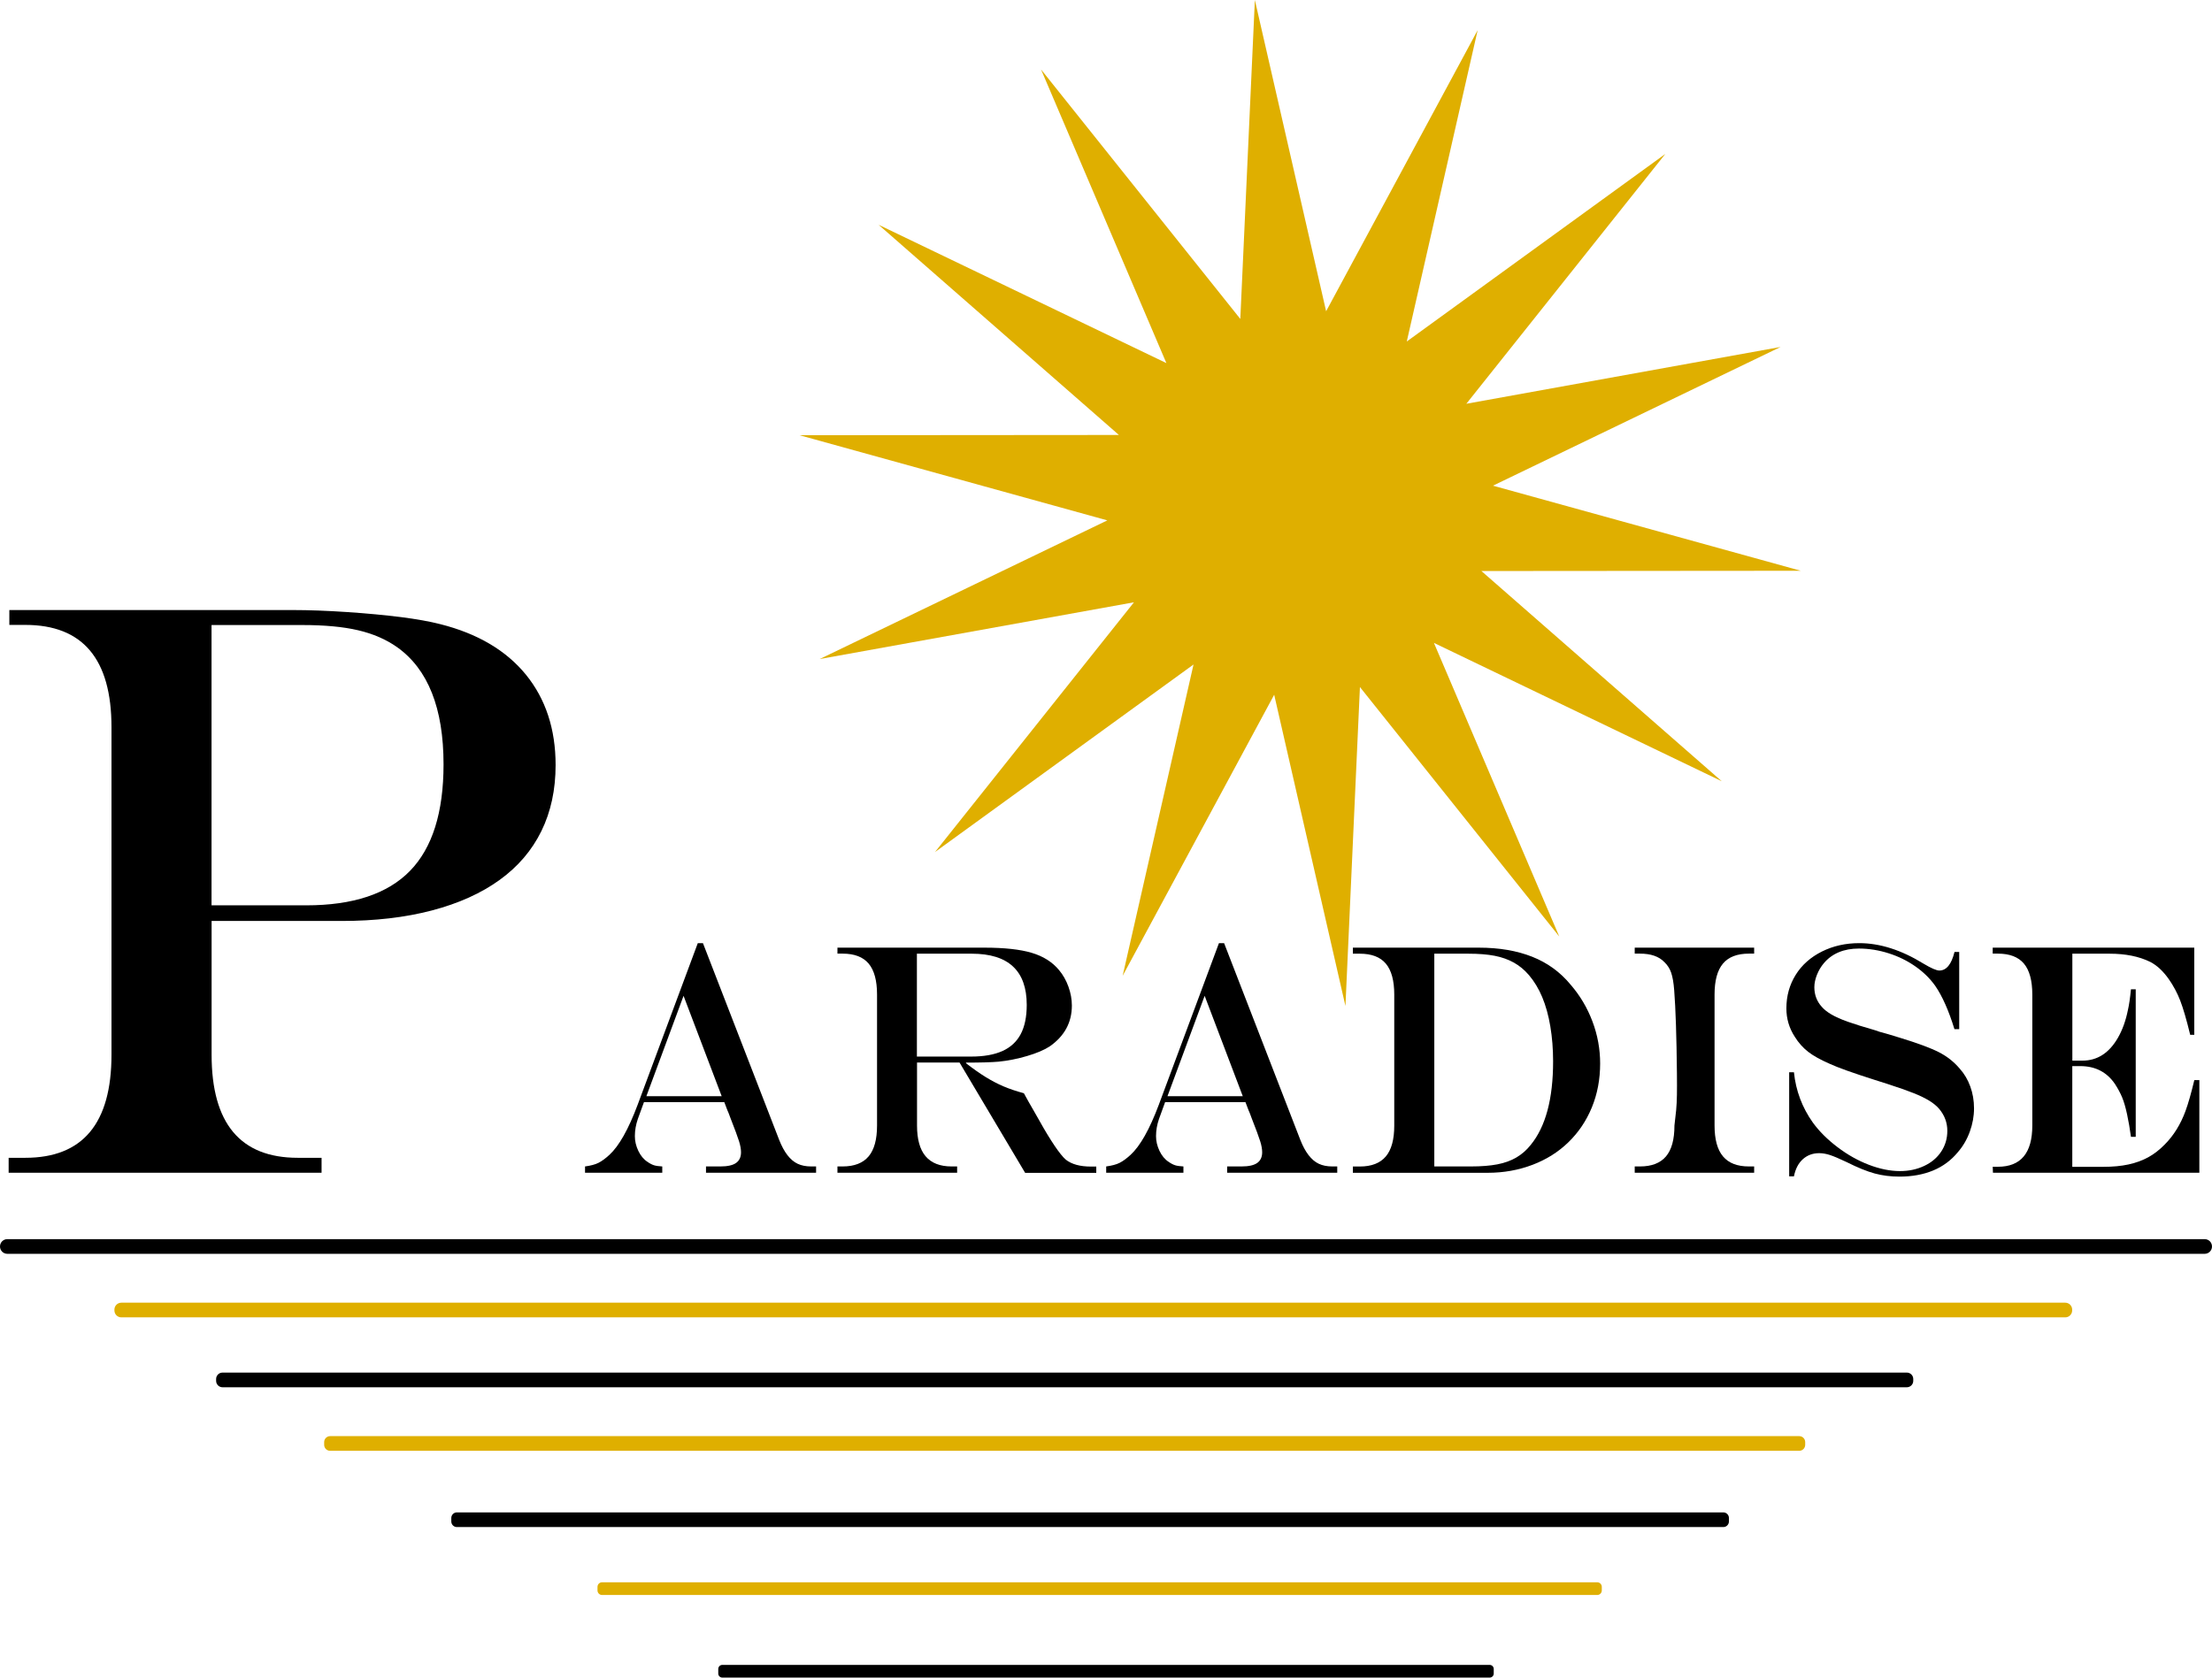
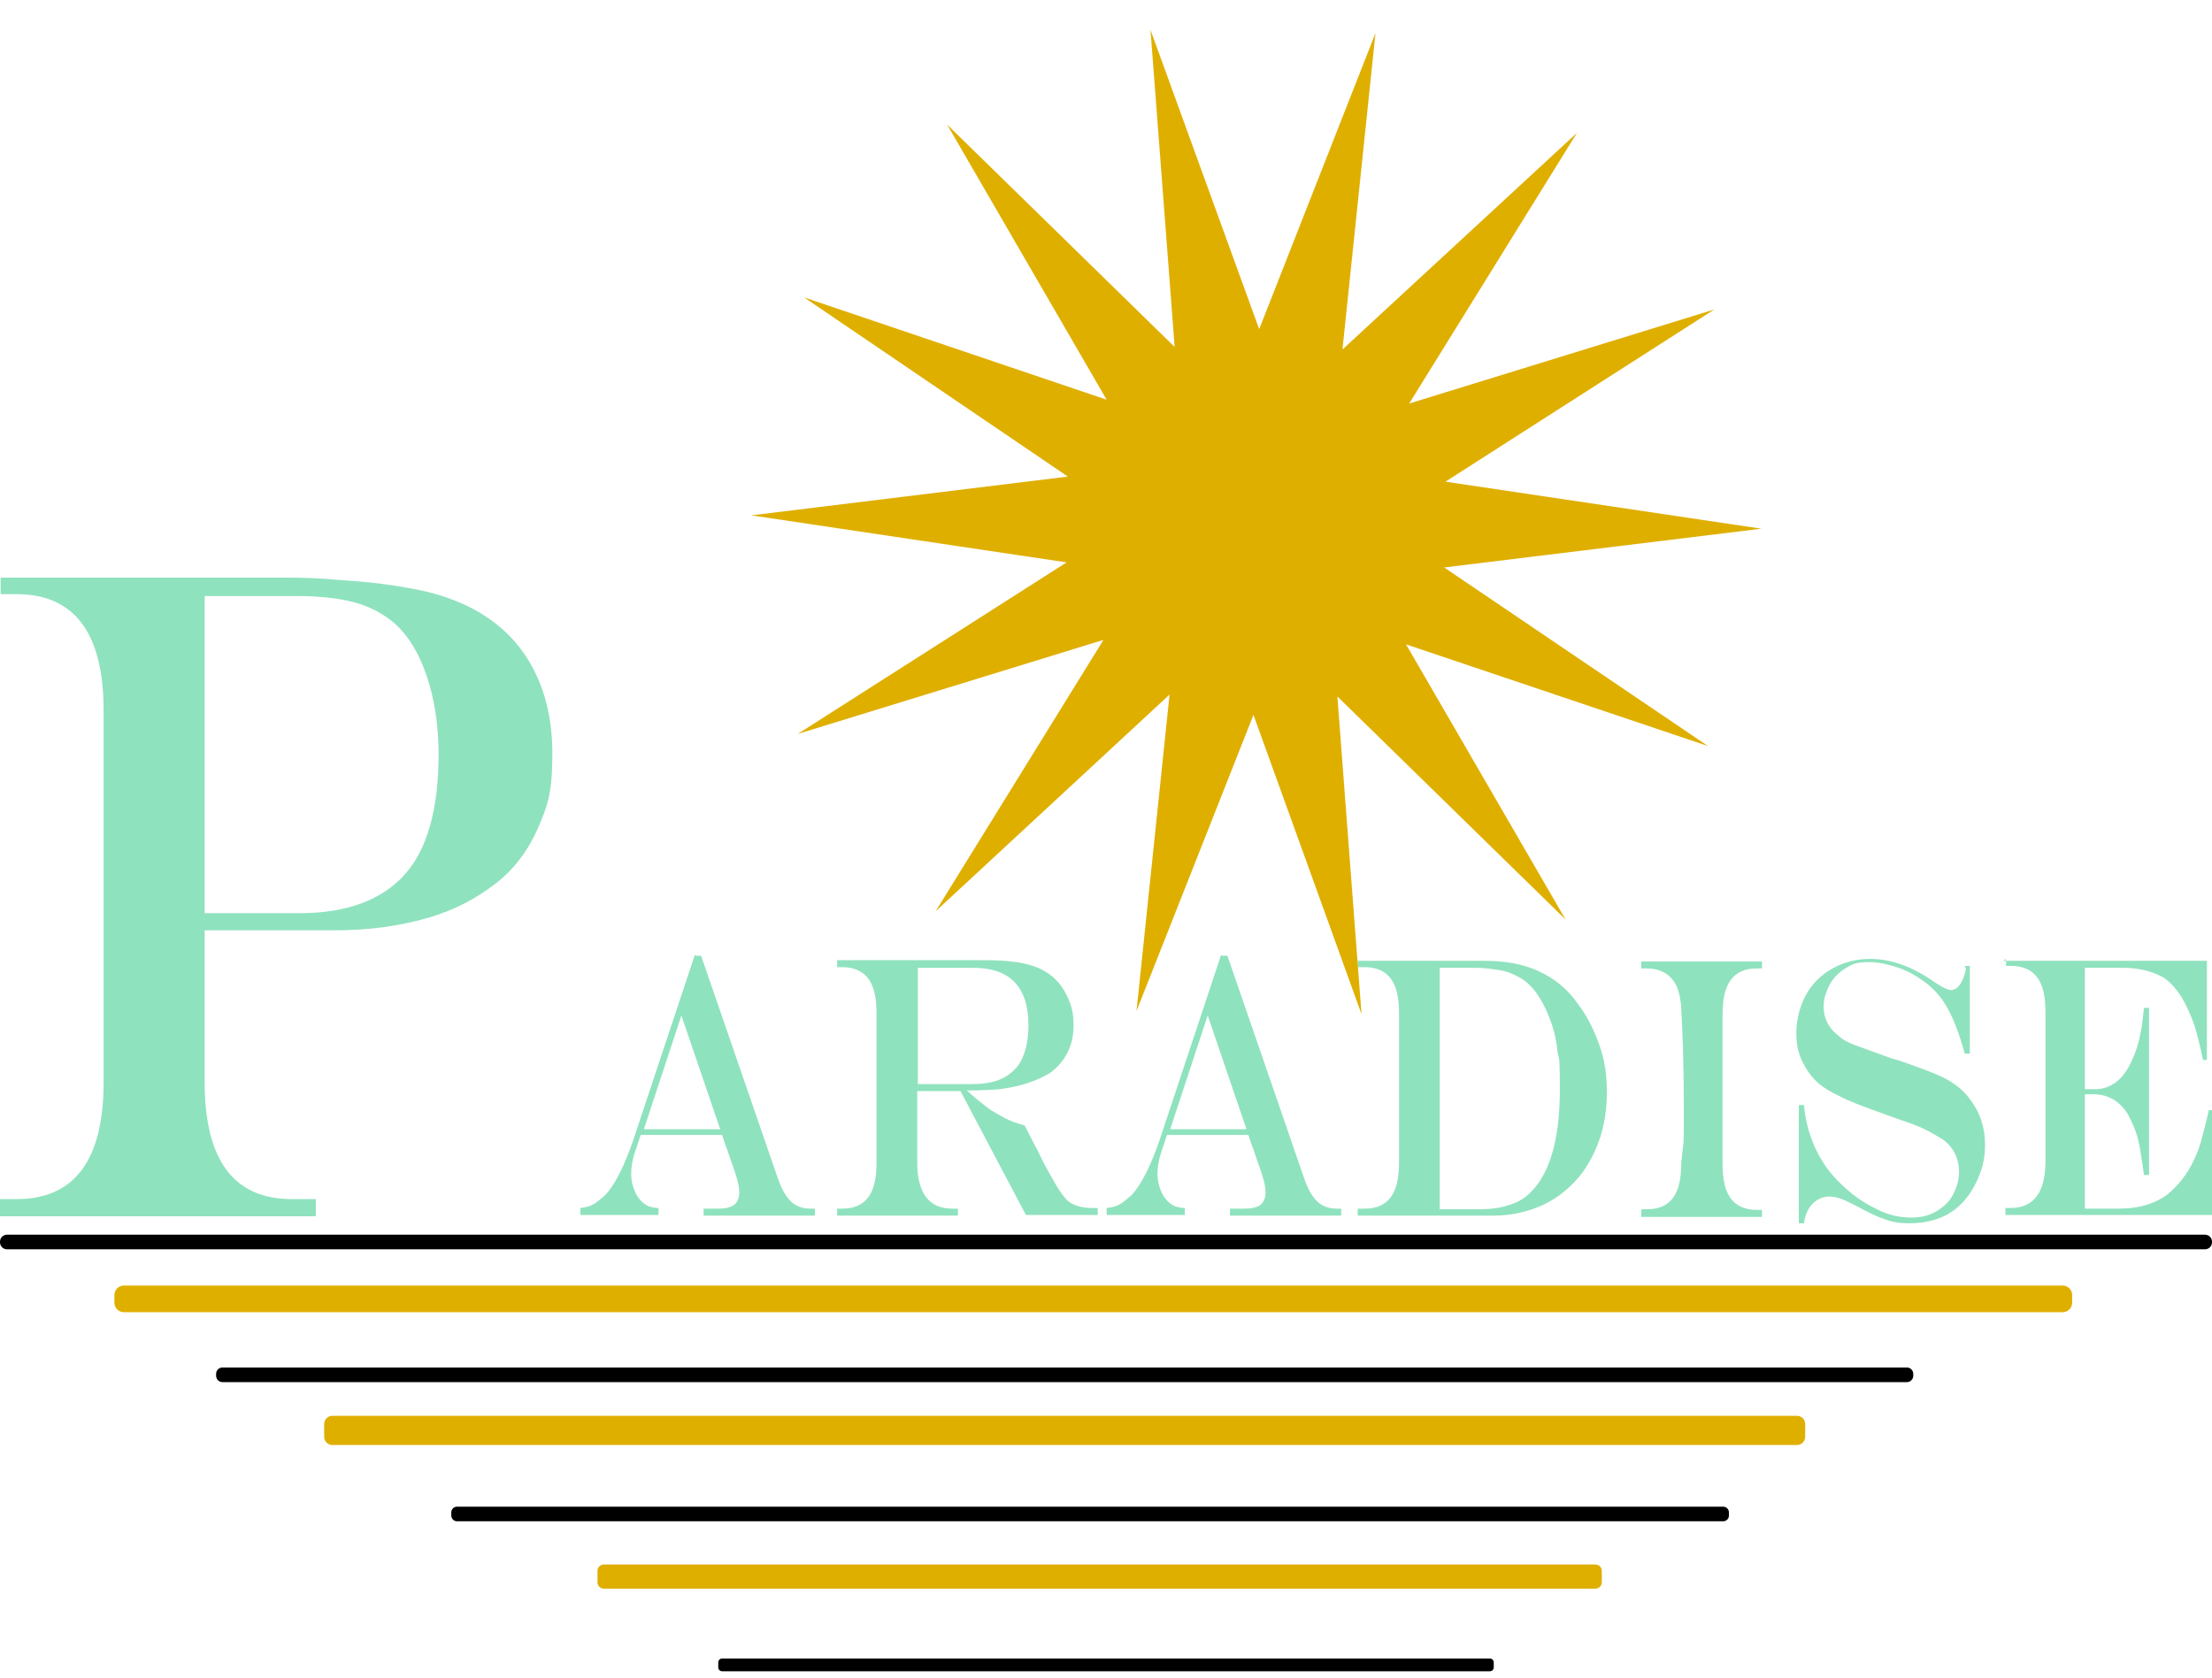
- <svg xmlns="http://www.w3.org/2000/svg" id="Calque_2" data-name="Calque 2" viewBox="0 0 348 264">
+ <svg xmlns="http://www.w3.org/2000/svg" id="Calque_2" version="1.1" viewBox="0 0 348 264">
  <defs>
    <style>
-       .cls-1 {
+       .st0 {
+         fill: #8fe2be;
+       }
+ 
+       .st1 {
        fill: #dfaf00;
      }
    </style>
  </defs>
-   <g id="Calque_1-2" data-name="Calque 1">
-     <g>
-       <g>
-         <path d="M1.47,96h44.52c2.63,0,5.52.11,8.65.32,3.13.21,5.94.48,8.43.79,2.49.32,4.55.69,6.19,1.11,5.87,1.48,10.36,4.13,13.48,7.95,3.11,3.83,4.67,8.57,4.67,14.23,0,3.89-.75,7.35-2.24,10.39s-3.69,5.61-6.59,7.7c-2.9,2.09-6.45,3.69-10.65,4.79-4.2,1.1-8.93,1.65-14.2,1.65h-20.44v21.04c0,10.82,4.52,16.23,13.56,16.23h3.74v2.35H1.36v-2.35h2.62c9.04,0,13.56-5.41,13.56-16.23v-51.53c0-10.73-4.52-16.1-13.56-16.1H1.47v-2.35ZM33.28,98.35v44.12h14.89c7.37,0,12.81-1.81,16.33-5.42s5.28-9.2,5.28-16.77c0-8.83-2.44-14.98-7.31-18.44-1.74-1.23-3.79-2.11-6.14-2.66-2.35-.55-5.27-.82-8.75-.82h-14.3Z" />
-         <path d="M109.8,148.42h.79l12,30.98c.38.96.81,1.76,1.29,2.38s1.01,1.08,1.61,1.36,1.3.42,2.11.42h.79v.99h-17.32v-.99h2.26c1.12,0,1.95-.18,2.47-.55s.78-.93.78-1.69c0-.47-.1-1.05-.31-1.72s-.66-1.9-1.36-3.68c-.04-.1-.11-.27-.19-.51s-.18-.46-.28-.68l-.49-1.29h-12.64l-.96,2.64c-.31.9-.47,1.8-.47,2.71,0,.78.18,1.55.54,2.31s.84,1.34,1.42,1.72c.38.27.73.45,1.04.55s.74.16,1.31.19v.99h-12.15v-.99c.88-.12,1.58-.3,2.1-.56s1.1-.68,1.74-1.27c1.51-1.39,2.98-4,4.42-7.83l9.48-25.48ZM107.54,156.71l-5.85,15.8h11.85l-6-15.8Z" />
-         <path d="M150.97,167.21h-6.7v9.91c0,2.16.45,3.78,1.35,4.84s2.26,1.6,4.08,1.6h.88v.99h-18.83v-.99h.81c1.84,0,3.2-.53,4.09-1.58s1.33-2.67,1.33-4.86v-20.61c0-2.2-.44-3.82-1.32-4.87s-2.25-1.57-4.1-1.57h-.81v-.94h23.12c3.13,0,5.61.27,7.43.81s3.27,1.45,4.33,2.74c.61.73,1.1,1.59,1.46,2.59s.54,1.99.54,2.97c0,2.67-1.17,4.82-3.5,6.44-.87.56-2.05,1.06-3.54,1.5s-2.98.74-4.46.89c-1.12.1-2.84.15-5.15.15v.1c1.14.88,2.17,1.61,3.1,2.18s1.86,1.06,2.8,1.46,2.01.76,3.2,1.08l.7,1.27c.47.81.82,1.42,1.05,1.83s.49.87.79,1.39c.8,1.44,1.56,2.68,2.27,3.74s1.31,1.8,1.78,2.22c.93.73,2.25,1.09,3.97,1.09h.83v.99h-11.19l-10.31-17.34ZM144.26,166.27h8.5c2.01,0,3.65-.29,4.94-.87s2.25-1.47,2.88-2.66.95-2.73.95-4.6c0-5.37-2.88-8.06-8.65-8.06h-8.63v16.2Z" />
-         <path d="M191.79,148.42h.79l12,30.98c.38.96.81,1.76,1.29,2.38s1.01,1.08,1.61,1.36,1.3.42,2.11.42h.79v.99h-17.32v-.99h2.26c1.12,0,1.95-.18,2.47-.55s.78-.93.78-1.69c0-.47-.1-1.05-.31-1.72s-.66-1.9-1.36-3.68c-.04-.1-.11-.27-.19-.51s-.18-.46-.28-.68l-.49-1.29h-12.64l-.96,2.64c-.31.9-.47,1.8-.47,2.71,0,.78.18,1.55.54,2.31s.84,1.34,1.42,1.72c.38.27.73.45,1.04.55s.74.16,1.31.19v.99h-12.15v-.99c.88-.12,1.58-.3,2.1-.56s1.1-.68,1.74-1.27c1.51-1.39,2.98-4,4.42-7.83l9.48-25.48ZM189.52,156.71l-5.85,15.8h11.85l-6-15.8Z" />
-         <path d="M212.84,149.13h19.79c3.22,0,6.02.48,8.42,1.43s4.42,2.42,6.05,4.4c1.48,1.71,2.62,3.63,3.43,5.78s1.21,4.35,1.21,6.62c0,2.48-.43,4.78-1.3,6.9s-2.1,3.94-3.68,5.48-3.47,2.73-5.65,3.56-4.53,1.26-7.07,1.26h-21.2v-.99h1.09c1.84,0,3.2-.53,4.09-1.58s1.33-2.67,1.33-4.86v-20.61c0-2.2-.44-3.82-1.32-4.87s-2.25-1.57-4.1-1.57h-1.09v-.94ZM225.65,150.07v33.49h5.76c1.64,0,3.02-.11,4.16-.33s2.14-.58,2.99-1.08,1.6-1.15,2.24-1.96c2.36-2.86,3.54-7.25,3.54-13.18,0-1.94-.15-3.78-.44-5.51s-.72-3.26-1.27-4.58-1.25-2.48-2.09-3.47c-.7-.81-1.48-1.47-2.36-1.96s-1.89-.86-3.03-1.08-2.52-.33-4.13-.33h-5.38Z" />
-         <path d="M257.18,183.56h.83c1.84,0,3.2-.53,4.09-1.58s1.33-2.67,1.33-4.86c.11-.91.2-1.72.27-2.42s.1-1.5.12-2.41.01-2.04,0-3.41c-.06-5.78-.2-10.13-.43-13.06-.09-1.18-.25-2.1-.48-2.76s-.59-1.21-1.06-1.65c-.85-.9-2.14-1.34-3.84-1.34h-.83v-.94h18.79v.94h-.83c-1.84,0-3.2.52-4.08,1.57s-1.32,2.67-1.32,4.87v20.61c0,2.18.44,3.8,1.33,4.86s2.25,1.58,4.07,1.58h.83v.99h-18.79v-.99Z" />
-         <path d="M307.48,149.81h.75v12.14h-.75c-.9-2.92-1.91-5.21-3.05-6.85-.83-1.15-1.86-2.16-3.11-3.03s-2.64-1.56-4.18-2.05-3.11-.75-4.69-.75c-1.18,0-2.23.19-3.16.58s-1.71.96-2.35,1.72c-.46.54-.82,1.15-1.09,1.83s-.41,1.33-.41,1.95c0,1.18.38,2.21,1.15,3.07.36.42.86.83,1.53,1.22s1.52.77,2.56,1.14,2.51.83,4.39,1.37c.51.19.86.3,1.05.33l1.05.3,1.67.51c2.82.86,4.87,1.62,6.17,2.28s2.4,1.53,3.31,2.61c.71.79,1.26,1.72,1.65,2.79s.59,2.21.59,3.45-.22,2.44-.66,3.66-1.07,2.3-1.88,3.23c-1.05,1.28-2.35,2.25-3.9,2.89s-3.31.96-5.28.96c-1.38,0-2.68-.16-3.9-.49s-2.7-.93-4.45-1.81c-1.14-.54-2.01-.91-2.6-1.1s-1.16-.29-1.69-.29c-1.01,0-1.87.32-2.57.95s-1.17,1.53-1.4,2.7h-.75v-16.38h.75c.3,2.91,1.29,5.54,2.97,7.91,1.01,1.39,2.3,2.67,3.88,3.87s3.22,2.12,4.94,2.78,3.36.99,4.91.99c1.38,0,2.64-.27,3.79-.81s2.04-1.29,2.68-2.26.96-2.05.96-3.27c0-1.28-.43-2.44-1.3-3.47-.4-.46-.91-.88-1.55-1.27s-1.45-.79-2.46-1.19-2.38-.89-4.13-1.45l-2.14-.68c-3.33-1.06-5.64-1.89-6.92-2.48-1.44-.63-2.57-1.25-3.38-1.88s-1.53-1.42-2.12-2.38c-.88-1.35-1.32-2.84-1.32-4.46,0-1.96.49-3.72,1.47-5.29s2.36-2.78,4.12-3.66,3.72-1.32,5.87-1.32c3.25,0,6.61,1.07,10.1,3.22,1.22.73,2.06,1.09,2.5,1.09,1.11,0,1.91-.97,2.39-2.92Z" />
-         <path d="M313.48,149.13h31.73v13.72h-.64c-.58-2.4-1.11-4.2-1.57-5.39s-1.06-2.32-1.8-3.38c-.9-1.27-1.87-2.17-2.92-2.71-1.75-.86-3.88-1.29-6.38-1.29h-5.87v16.83h1.58c2.35,0,4.21-1.2,5.59-3.6.71-1.23,1.24-2.7,1.58-4.41.17-.73.33-1.8.47-3.22h.75v23.22h-.75c-.17-1.25-.37-2.43-.61-3.54s-.5-2.01-.79-2.7-.67-1.39-1.12-2.08c-1.28-1.88-3.1-2.81-5.47-2.81h-1.24v15.85h4.91c1.45,0,2.76-.12,3.92-.37s2.2-.63,3.13-1.14,1.79-1.19,2.6-2.02c1.39-1.4,2.48-3.15,3.25-5.25.44-1.2.9-2.82,1.39-4.87h.79v14.58h-32.47l-.04-.94h.81c3.62,0,5.42-2.16,5.42-6.49v-20.61c0-2.2-.44-3.82-1.32-4.87s-2.25-1.57-4.1-1.57h-.81v-.94Z" />
-       </g>
-       <polygon class="cls-1" points="283.3 89.82 233.06 89.86 270.87 122.94 225.59 101.17 245.31 147.38 213.95 108.12 211.67 158.31 200.46 109.33 176.62 153.56 187.77 104.57 147.1 134.08 178.4 94.78 128.96 103.71 174.21 81.89 125.79 68.49 176.03 68.45 138.22 35.37 183.5 57.14 163.78 10.93 195.13 50.19 197.42 0 208.63 48.98 232.47 4.75 221.32 53.74 261.99 24.23 230.69 63.54 280.13 54.6 234.88 76.43 283.3 89.82" />
-       <rect x="0" y="195" width="348" height="2.31" rx="1.15" ry="1.15" />
-       <rect class="cls-1" x="18" y="205" width="308" height="2.31" rx="1.09" ry="1.09" />
-       <rect x="34" y="216" width="267" height="2.31" rx="1.01" ry="1.01" transform="translate(335 434.31) rotate(180)" />
-       <rect class="cls-1" x="51" y="226" width="233" height="2.31" rx=".94" ry=".94" transform="translate(335 454.31) rotate(180)" />
-       <rect x="71" y="238" width="201" height="2.31" rx=".88" ry=".88" transform="translate(343 478.31) rotate(180)" />
-       <rect class="cls-1" x="94" y="249" width="158" height="2" rx=".72" ry=".72" transform="translate(346 500) rotate(-180)" />
-       <rect x="113" y="262" width="122" height="2" rx=".64" ry=".64" transform="translate(348 526) rotate(180)" />
-     </g>
+   <g>
+     <path class="st0" d="M.1,90.9h45c2.7,0,5.6.1,8.7.4,3.2.2,6,.5,8.5.9,2.5.4,4.6.8,6.3,1.3,5.9,1.7,10.5,4.7,13.6,9,3.1,4.3,4.7,9.7,4.7,16.1s-.8,8.3-2.3,11.8c-1.5,3.4-3.7,6.4-6.7,8.7s-6.5,4.2-10.8,5.4c-4.2,1.2-9,1.9-14.3,1.9h-20.6v23.9c0,12.3,4.6,18.4,13.7,18.4h3.8v2.7H0v-2.7h2.6c9.1,0,13.7-6.1,13.7-18.4v-58.5c0-12.2-4.6-18.3-13.7-18.3H.1v-2.7H.1ZM32.2,93.6v50.1h15c7.4,0,12.9-2.1,16.5-6.1,3.6-4.1,5.3-10.4,5.3-19s-2.5-17-7.4-20.9c-1.8-1.4-3.8-2.4-6.2-3s-5.3-.9-8.8-.9h-14.4Z" />
+     <path class="st0" d="M109.5,150.4h.8l12.1,35.1c.4,1.1.8,2,1.3,2.7s1,1.2,1.6,1.5,1.3.5,2.1.5h.8v1.1h-17.5v-1.1h2.3c1.1,0,2-.2,2.5-.6s.8-1.1.8-1.9-.1-1.2-.3-2-.7-2.2-1.4-4.2c0-.1-.1-.3-.2-.6s-.2-.5-.3-.8l-.5-1.5h-12.8l-1,3c-.3,1-.5,2-.5,3.1s.2,1.8.5,2.6.8,1.5,1.4,2c.4.3.7.5,1.1.6s.7.2,1.3.2v1.1h-12.3v-1.1c.9-.1,1.6-.3,2.1-.6s1.1-.8,1.8-1.4c1.5-1.6,3-4.5,4.5-8.9l9.6-28.9h0ZM107.2,159.8l-5.9,17.9h12l-6.1-17.9Z" />
+     <path class="st0" d="M151.1,171.7h-6.8v11.2c0,2.5.5,4.3,1.4,5.5s2.3,1.8,4.1,1.8h.9v1.1h-19v-1.1h.8c1.9,0,3.2-.6,4.1-1.8s1.3-3,1.3-5.5v-23.4c0-2.5-.4-4.3-1.3-5.5s-2.3-1.8-4.1-1.8h-.8v-1.1h23.3c3.2,0,5.7.3,7.5.9s3.3,1.6,4.4,3.1c.6.8,1.1,1.8,1.5,2.9s.5,2.3.5,3.4c0,3-1.2,5.5-3.5,7.3-.9.6-2.1,1.2-3.6,1.7-1.5.5-3,.8-4.5,1-1.1.1-2.9.2-5.2.2h0c1.2,1.1,2.2,1.9,3.1,2.6s1.9,1.2,2.8,1.7,2,.9,3.2,1.2l.7,1.4c.5.9.8,1.6,1.1,2.1s.5,1,.8,1.6c.8,1.6,1.6,3,2.3,4.2s1.3,2,1.8,2.5c.9.8,2.3,1.2,4,1.2h.8v1.1h-11.3l-10.4-19.7h0ZM144.3,170.6h8.6c2,0,3.7-.3,5-1s2.3-1.7,2.9-3,1-3.1,1-5.2c0-6.1-2.9-9.1-8.7-9.1h-8.7v18.4h0Z" />
+     <path class="st0" d="M192.3,150.4h.8l12.1,35.1c.4,1.1.8,2,1.3,2.7s1,1.2,1.6,1.5,1.3.5,2.1.5h.8v1.1h-17.5v-1.1h2.3c1.1,0,2-.2,2.5-.6s.8-1.1.8-1.9-.1-1.2-.3-2-.7-2.2-1.4-4.2c0-.1-.1-.3-.2-.6s-.2-.5-.3-.8l-.5-1.5h-12.8l-1,3c-.3,1-.5,2-.5,3.1s.2,1.8.5,2.6.8,1.5,1.4,2c.4.3.7.5,1.1.6s.7.2,1.3.2v1.1h-12.3v-1.1c.9-.1,1.6-.3,2.1-.6s1.1-.8,1.8-1.4c1.5-1.6,3-4.5,4.5-8.9l9.6-28.9h0ZM190,159.8l-5.9,17.9h12l-6.1-17.9Z" />
+     <path class="st0" d="M213.5,151.2h20c3.3,0,6.1.5,8.5,1.6s4.5,2.7,6.1,5c1.5,1.9,2.6,4.1,3.5,6.6s1.2,4.9,1.2,7.5-.4,5.4-1.3,7.8-2.1,4.5-3.7,6.2c-1.6,1.7-3.5,3.1-5.7,4s-4.6,1.4-7.1,1.4h-21.4v-1.1h1.1c1.9,0,3.2-.6,4.1-1.8s1.3-3,1.3-5.5v-23.4c0-2.5-.4-4.3-1.3-5.5s-2.3-1.8-4.1-1.8h-1.1v-1.1h0ZM226.5,152.3v38h5.8c1.7,0,3-.1,4.2-.4s2.2-.7,3-1.2,1.6-1.3,2.3-2.2c2.4-3.2,3.6-8.2,3.6-15s-.2-4.3-.4-6.3-.7-3.7-1.3-5.2-1.3-2.8-2.1-3.9c-.7-.9-1.5-1.7-2.4-2.2s-1.9-1-3.1-1.2-2.5-.4-4.2-.4h-5.4,0Z" />
+     <path class="st0" d="M258.3,190.3h.8c1.9,0,3.2-.6,4.1-1.8s1.3-3,1.3-5.5c.1-1,.2-2,.3-2.7s.1-1.7.1-2.7,0-2.3,0-3.9c0-6.6-.2-11.5-.4-14.8,0-1.3-.3-2.4-.5-3.1s-.6-1.4-1.1-1.9c-.9-1-2.2-1.5-3.9-1.5h-.8v-1.1h19v1.1h-.8c-1.9,0-3.2.6-4.1,1.8s-1.3,3-1.3,5.5v23.4c0,2.5.4,4.3,1.3,5.5s2.3,1.8,4.1,1.8h.8v1.1h-19v-1.1h0Z" />
+     <path class="st0" d="M309.1,152h.8v13.8h-.8c-.9-3.3-1.9-5.9-3.1-7.8-.8-1.3-1.9-2.5-3.1-3.4s-2.7-1.8-4.2-2.3-3.1-.9-4.7-.9-2.3.2-3.2.7-1.7,1.1-2.4,2c-.5.6-.8,1.3-1.1,2.1s-.4,1.5-.4,2.2c0,1.3.4,2.5,1.2,3.5.4.5.9.9,1.5,1.4s1.5.9,2.6,1.3,2.5.9,4.4,1.6c.5.2.9.3,1.1.4l1.1.3,1.7.6c2.8,1,4.9,1.8,6.2,2.6s2.4,1.7,3.3,3c.7.9,1.3,2,1.7,3.2s.6,2.5.6,3.9-.2,2.8-.7,4.2-1.1,2.6-1.9,3.7c-1.1,1.5-2.4,2.6-3.9,3.3s-3.3,1.1-5.3,1.1-2.7-.2-3.9-.6-2.7-1.1-4.5-2.1c-1.2-.6-2-1-2.6-1.2s-1.2-.3-1.7-.3c-1,0-1.9.4-2.6,1.1s-1.2,1.7-1.4,3.1h-.8v-18.6h.8c.3,3.3,1.3,6.3,3,9,1,1.6,2.3,3,3.9,4.4s3.3,2.4,5,3.2,3.4,1.1,5,1.1,2.7-.3,3.8-.9,2.1-1.5,2.7-2.6,1-2.3,1-3.7-.4-2.8-1.3-3.9c-.4-.5-.9-1-1.6-1.4s-1.5-.9-2.5-1.4-2.4-1-4.2-1.6l-2.2-.8c-3.4-1.2-5.7-2.1-7-2.8-1.5-.7-2.6-1.4-3.4-2.1s-1.5-1.6-2.1-2.7c-.9-1.5-1.3-3.2-1.3-5.1s.5-4.2,1.5-6,2.4-3.2,4.2-4.2c1.8-1,3.8-1.5,5.9-1.5,3.3,0,6.7,1.2,10.2,3.7,1.2.8,2.1,1.2,2.5,1.2,1.1,0,1.9-1.1,2.4-3.3h0Z" />
+     <path class="st0" d="M315.2,151.2h32v15.6h-.6c-.6-2.7-1.1-4.8-1.6-6.1s-1.1-2.6-1.8-3.8c-.9-1.4-1.9-2.5-2.9-3.1-1.8-1-3.9-1.5-6.4-1.5h-5.9v19.1h1.6c2.4,0,4.3-1.4,5.6-4.1.7-1.4,1.3-3.1,1.6-5,.2-.8.3-2,.5-3.7h.8v26.3h-.8c-.2-1.4-.4-2.8-.6-4s-.5-2.3-.8-3.1-.7-1.6-1.1-2.4c-1.3-2.1-3.1-3.2-5.5-3.2h-1.3v18h5c1.5,0,2.8-.1,4-.4s2.2-.7,3.2-1.3,1.8-1.4,2.6-2.3c1.4-1.6,2.5-3.6,3.3-6,.4-1.4.9-3.2,1.4-5.5h.8v16.5h-32.8v-1.1s.8,0,.8,0c3.7,0,5.5-2.5,5.5-7.4v-23.4c0-2.5-.4-4.3-1.3-5.5s-2.3-1.8-4.1-1.8h-.8v-1.1h0Z" />
  </g>
+   <polygon class="st1" points="277.1 83.2 227.2 89.3 268.7 117.4 221.2 101.4 246.3 144.7 210.4 109.6 214.2 159.6 197.2 112.5 178.8 159.1 184 109.3 147.2 143.4 173.6 100.7 125.5 115.5 167.8 88.5 118.2 81.1 168 75 126.5 46.8 174.1 62.9 149 19.6 184.8 54.6 181 4.7 198.1 51.8 216.4 5.2 211.2 55 248.1 20.9 221.7 63.5 269.7 48.7 227.4 75.8 277.1 83.2" />
+   <rect y="194.3" width="348" height="2.3" rx="1.1" ry="1.1" />
+   <rect class="st1" x="18" y="202.3" width="308" height="4.2" rx="1.5" ry="1.5" />
+   <rect x="34" y="215.2" width="267" height="2.3" rx="1" ry="1" />
+   <rect class="st1" x="51" y="222.8" width="233" height="4.6" rx="1.3" ry="1.3" />
+   <rect x="71" y="237.1" width="201" height="2.3" rx=".9" ry=".9" />
+   <rect class="st1" x="94" y="246.2" width="158" height="3.8" rx="1" ry="1" />
+   <rect x="113" y="261" width="122" height="2" rx=".6" ry=".6" />
</svg>
